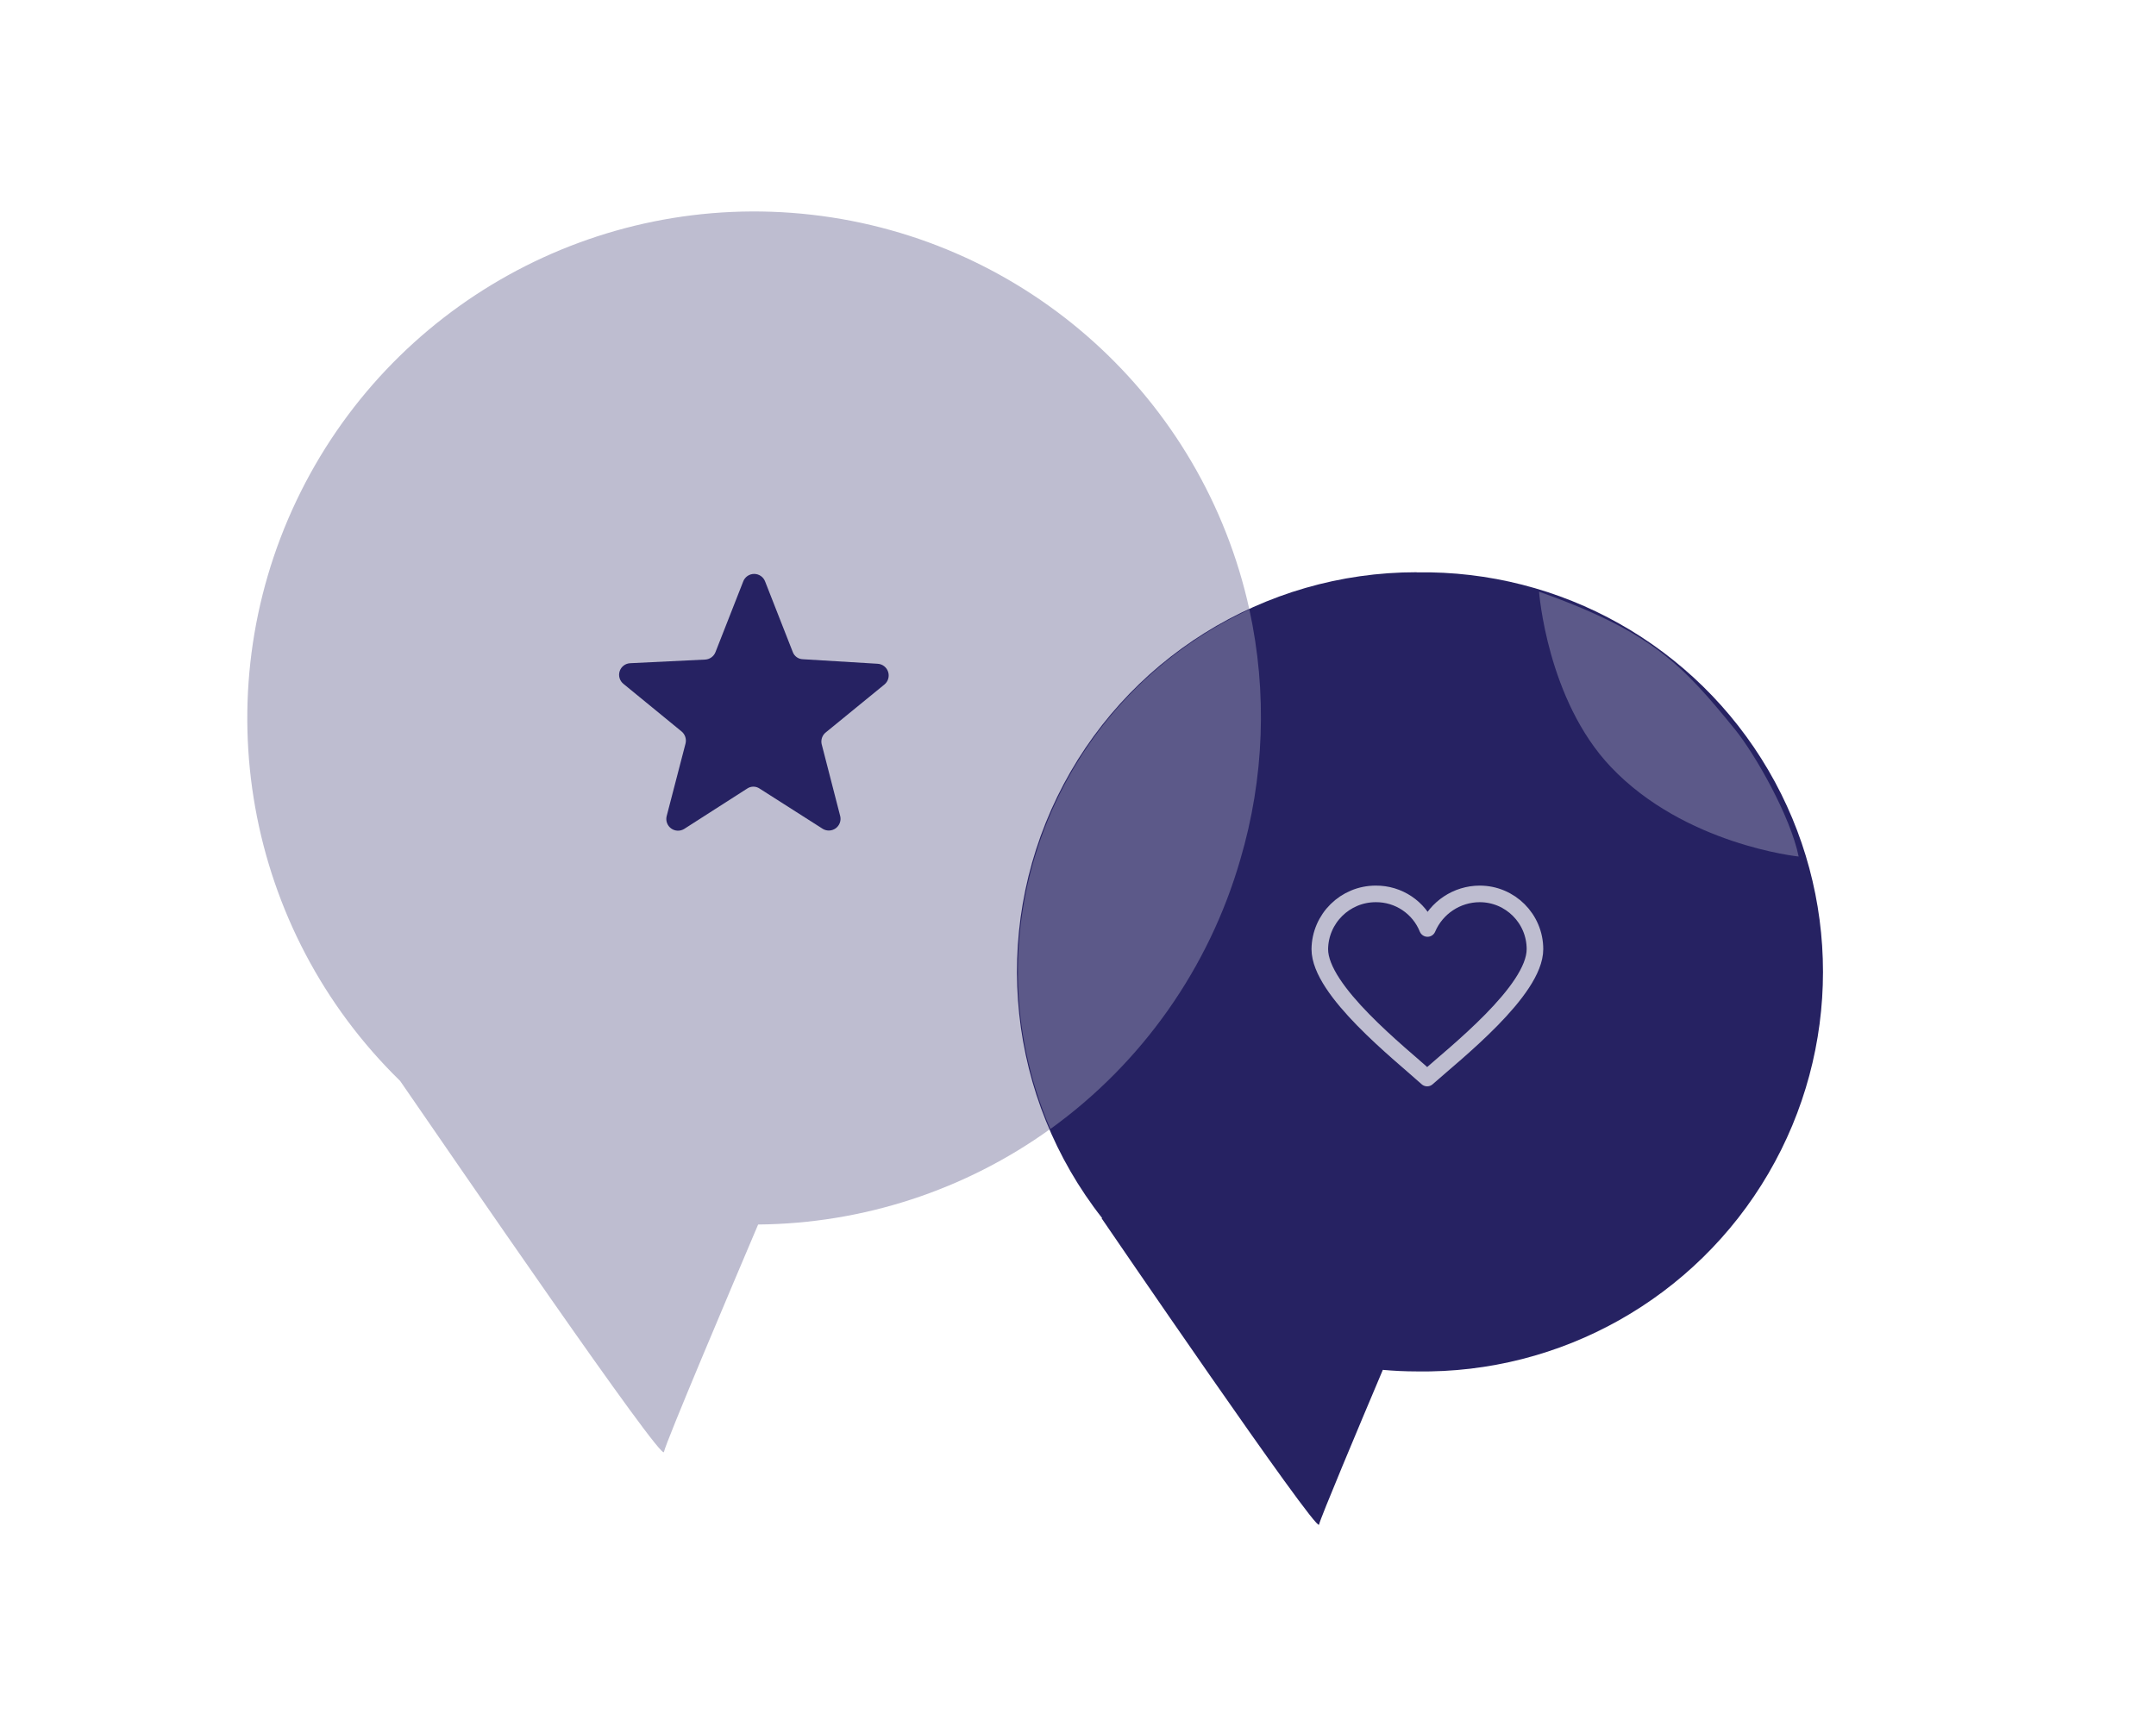
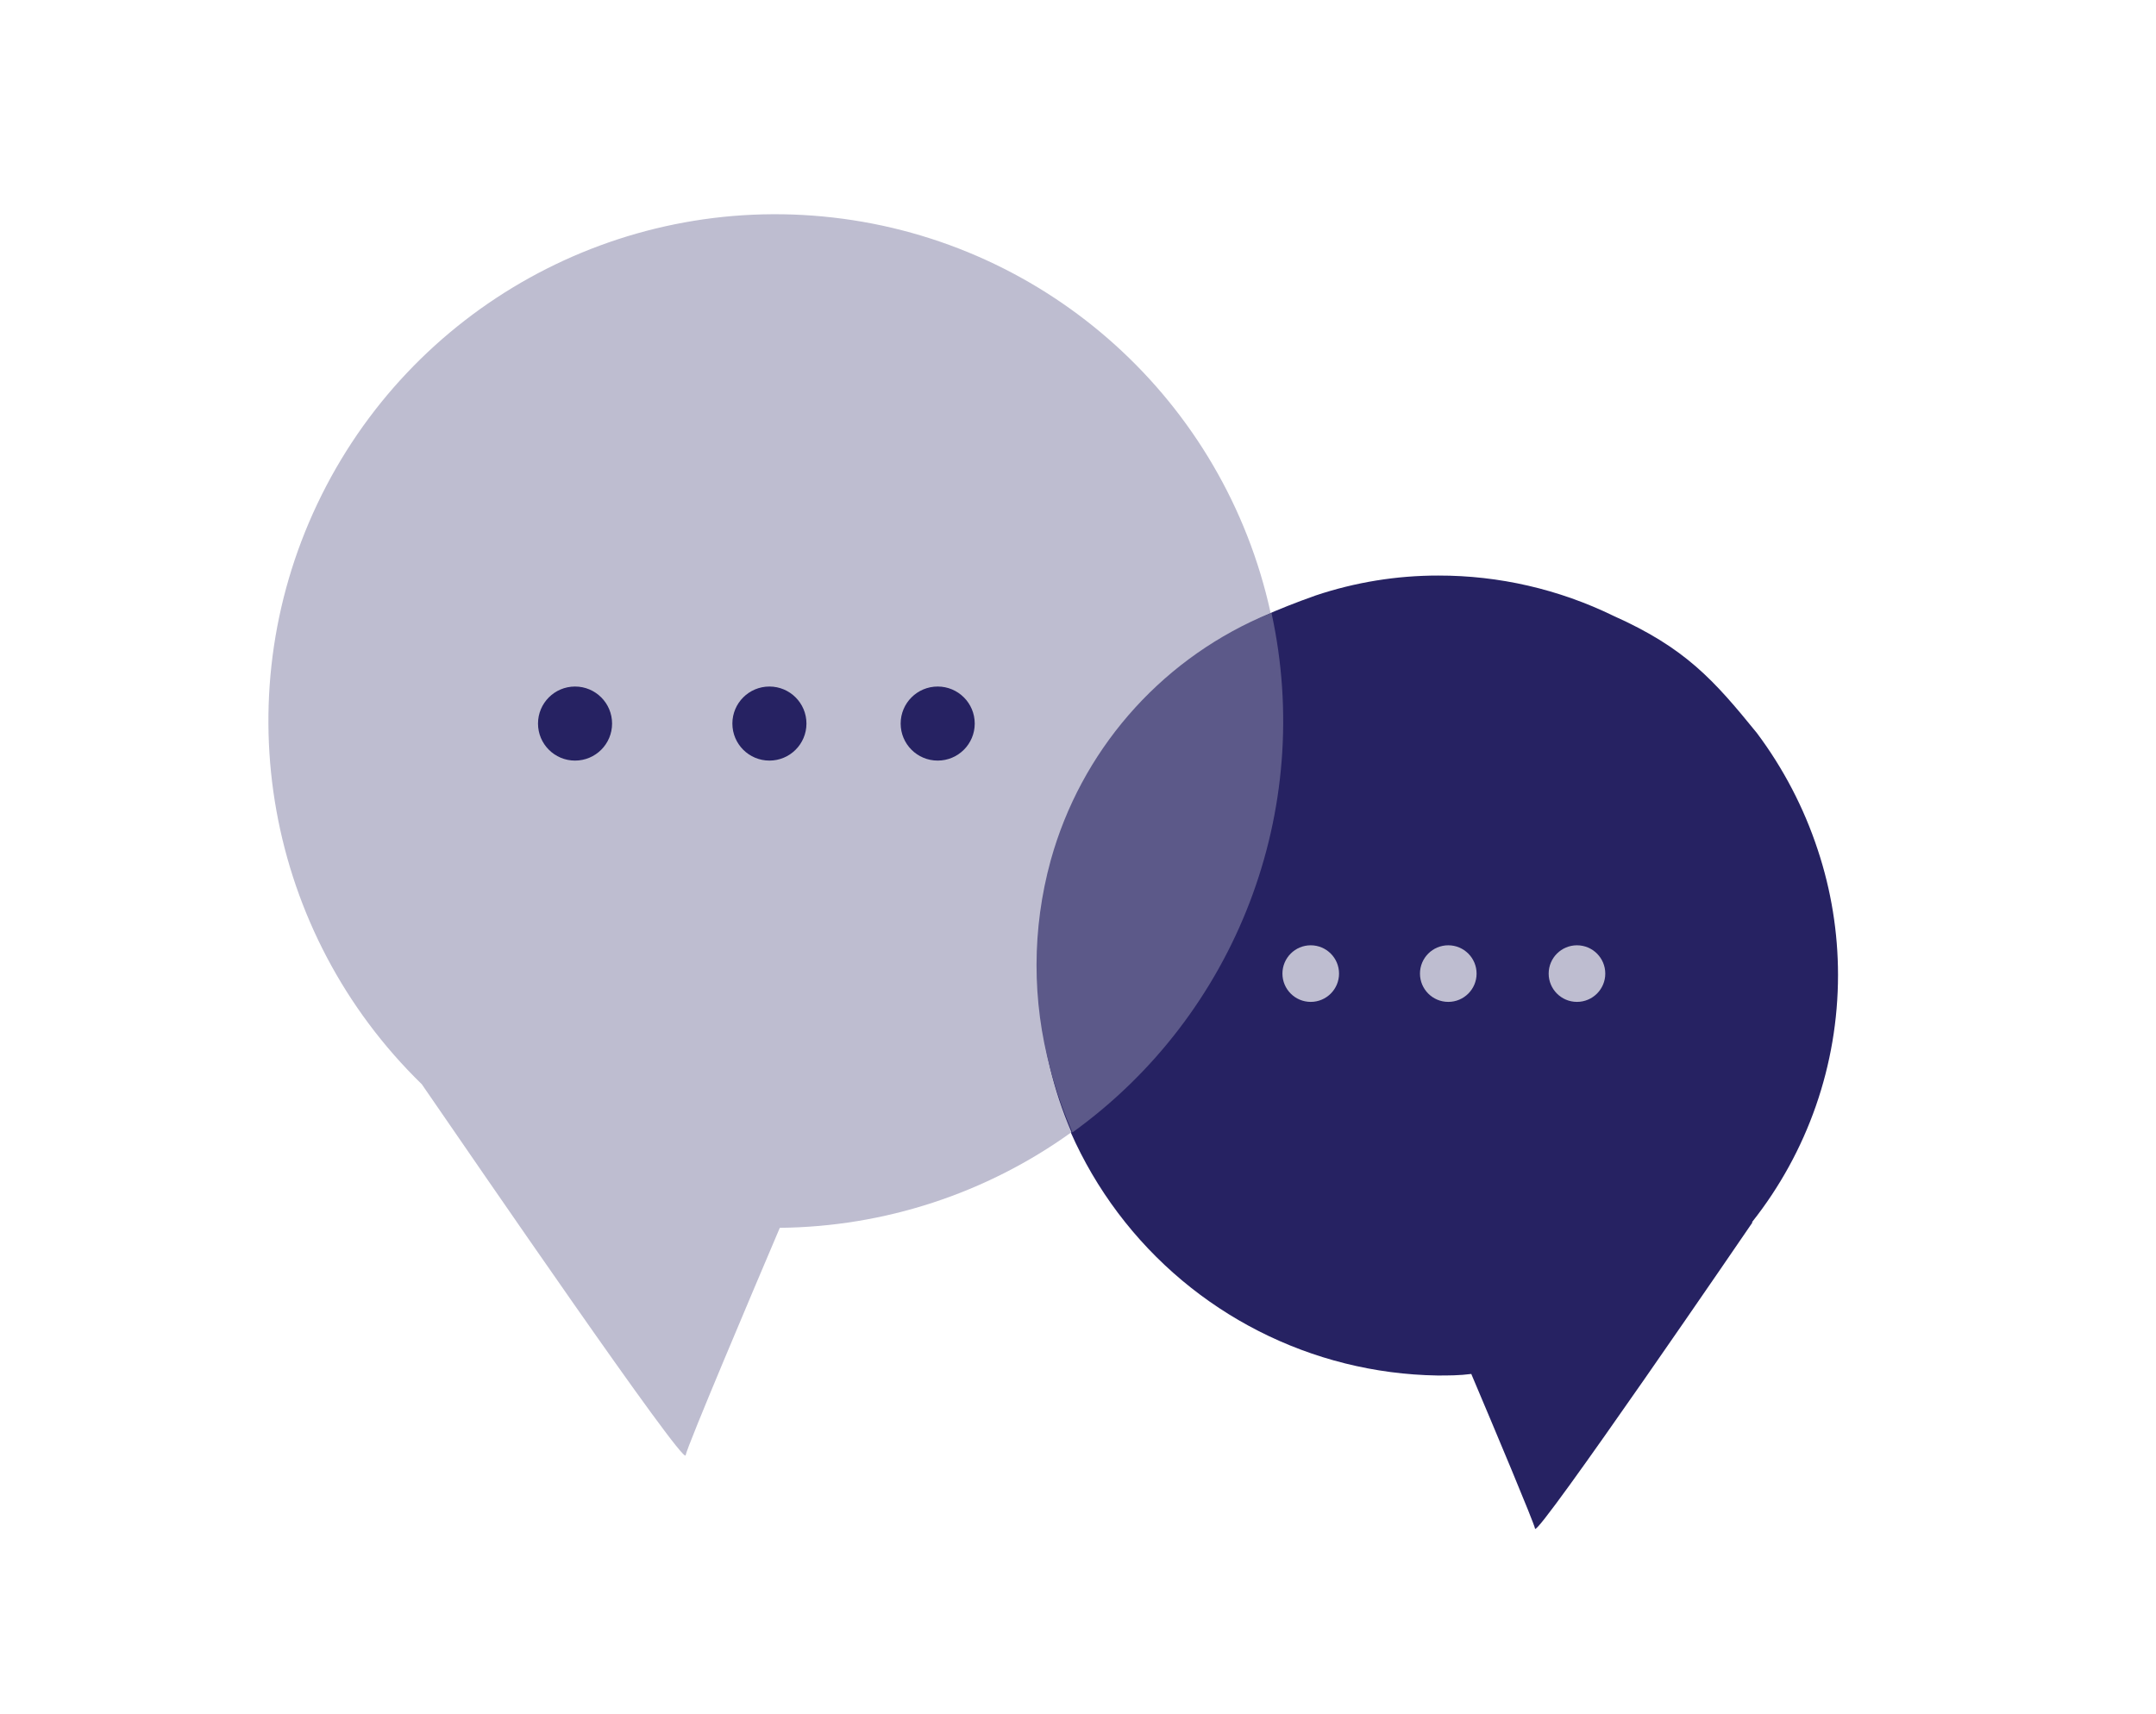
<svg xmlns="http://www.w3.org/2000/svg" viewBox="0 0 195 155">
  <defs>
-     <style>.cls-1{fill:#bebdd0;}.cls-2{fill:#5c5989;}.cls-3{fill:#262262;}.cls-4{fill:none;stroke:#bebdd0;stroke-linecap:round;stroke-linejoin:round;stroke-width:1.5px;fill-rule:evenodd;}</style>
+     <style>.cls-1{fill:#262262;}.cls-2{fill:#bebdd0;}.cls-3{fill:#5c5989;}</style>
  </defs>
-   <g id="Layer_1" data-name="Layer 1">
-     <path class="cls-1" d="M93.47,77.79A36,36,0,0,1,113,55.14,45.85,45.85,0,1,0,36.19,97.79c4.83,7,23.67,34.51,23.86,33.57s6.08-14.83,8.52-20.58A45.92,45.92,0,0,0,95,102.13,36,36,0,0,1,93.47,77.79Z" />
-     <polygon class="cls-2" points="94.95 102.13 94.95 102.13 94.95 102.13 94.95 102.13" />
-     <path class="cls-3" d="M128.13,51.77a36.13,36.13,0,0,0-28.44,58.44l-.06,0s19.5,28.58,19.67,27.72c.12-.58,3.58-8.82,5.77-14,1,.09,2,.14,3.06.14a36.15,36.15,0,1,0,0-72.29Z" />
-     <path class="cls-4" d="M124.43,80.87A5,5,0,0,1,129.11,84a5.15,5.15,0,0,1,4.72-3.13,5,5,0,0,1,5,5c0,3.76-7.26,9.44-9.75,11.66-2.45-2.22-9.71-7.9-9.71-11.66A5.06,5.06,0,0,1,124.43,80.87Z" />
-     <path class="cls-3" d="M74.7,66.25,80,61.92a1.06,1.06,0,0,0-.62-1.87l-6.76-.41a1,1,0,0,1-.92-.66l-2.49-6.35a1.06,1.06,0,0,0-2,0L64.71,59a1.06,1.06,0,0,1-.92.67L57,60a1.05,1.05,0,0,0-.61,1.87l5.25,4.3A1.08,1.08,0,0,1,62,67.28l-1.71,6.58A1.06,1.06,0,0,0,61.87,75l5.71-3.66a1,1,0,0,1,1.12,0L74.44,75A1.06,1.06,0,0,0,76,73.86L74.31,67.3A1.06,1.06,0,0,1,74.7,66.25Z" />
-     <path class="cls-2" d="M145.69,69.38c-5.77-6.08-6.49-15.85-6.49-15.85,10.24,3.64,13,6.65,17.73,12.47,1.8,2.22,5,7.82,5.75,11.49C162.68,77.49,152.37,76.43,145.69,69.38Z" />
-     <path class="cls-2" d="M112.18,77.76A45.58,45.58,0,0,0,113,55.14a36.1,36.1,0,0,0-18,47A45.66,45.66,0,0,0,112.18,77.76Z" />
+   <g id="Layer_15" data-name="Layer 15">
+     <path class="cls-1" d="M166.24,88.21a35.9,35.9,0,0,0-1.83-11.32h0a36.81,36.81,0,0,0-5.52-10.59c-3.89-4.79-6.46-7.68-12.95-10.58a36,36,0,0,0-15.85-3.65A34.83,34.83,0,0,0,119,53.87v0c-1.81.64-3.38,1.27-4.78,1.89l-.21.1a34,34,0,0,0-19,22,36.88,36.88,0,0,0,35,46.58c1,0,2,0,3.06-.14,2.19,5.17,5.65,13.41,5.77,14,.17.85,19.67-27.72,19.67-27.72l-.06,0A36,36,0,0,0,166.24,88.21Z" />
+     <path class="cls-2" d="M95.43,78.09a36,36,0,0,1,19.49-22.65A45.85,45.85,0,1,0,38.15,98.09c4.82,7,23.67,34.51,23.86,33.57s6.08-14.84,8.52-20.58a45.92,45.92,0,0,0,26.38-8.65A36,36,0,0,1,95.43,78.09Z" />
+     <polygon class="cls-3" points="96.91 102.43 96.91 102.42 96.91 102.43 96.91 102.43" />
+     <path class="cls-1" d="M141.16,53.83v0C141.5,54,141.55,54,141.16,53.83Z" />
+     <circle class="cls-1" cx="52.01" cy="65.46" r="3.35" />
+     <circle class="cls-1" cx="69.59" cy="65.46" r="3.35" />
+     <circle class="cls-1" cx="84.81" cy="65.46" r="3.35" />
+     <circle class="cls-2" cx="118.55" cy="88.08" r="2.56" />
+     <circle class="cls-2" cx="130.99" cy="88.08" r="2.56" />
+     <circle class="cls-2" cx="142.63" cy="88.08" r="2.56" />
+     <path class="cls-3" d="M114.92,55.46l-.89.38a34,34,0,0,0-19,22A35.85,35.85,0,0,0,95,96.72a39.88,39.88,0,0,0,2,5.73,45.85,45.85,0,0,0,18-47Z" />
  </g>
</svg>
